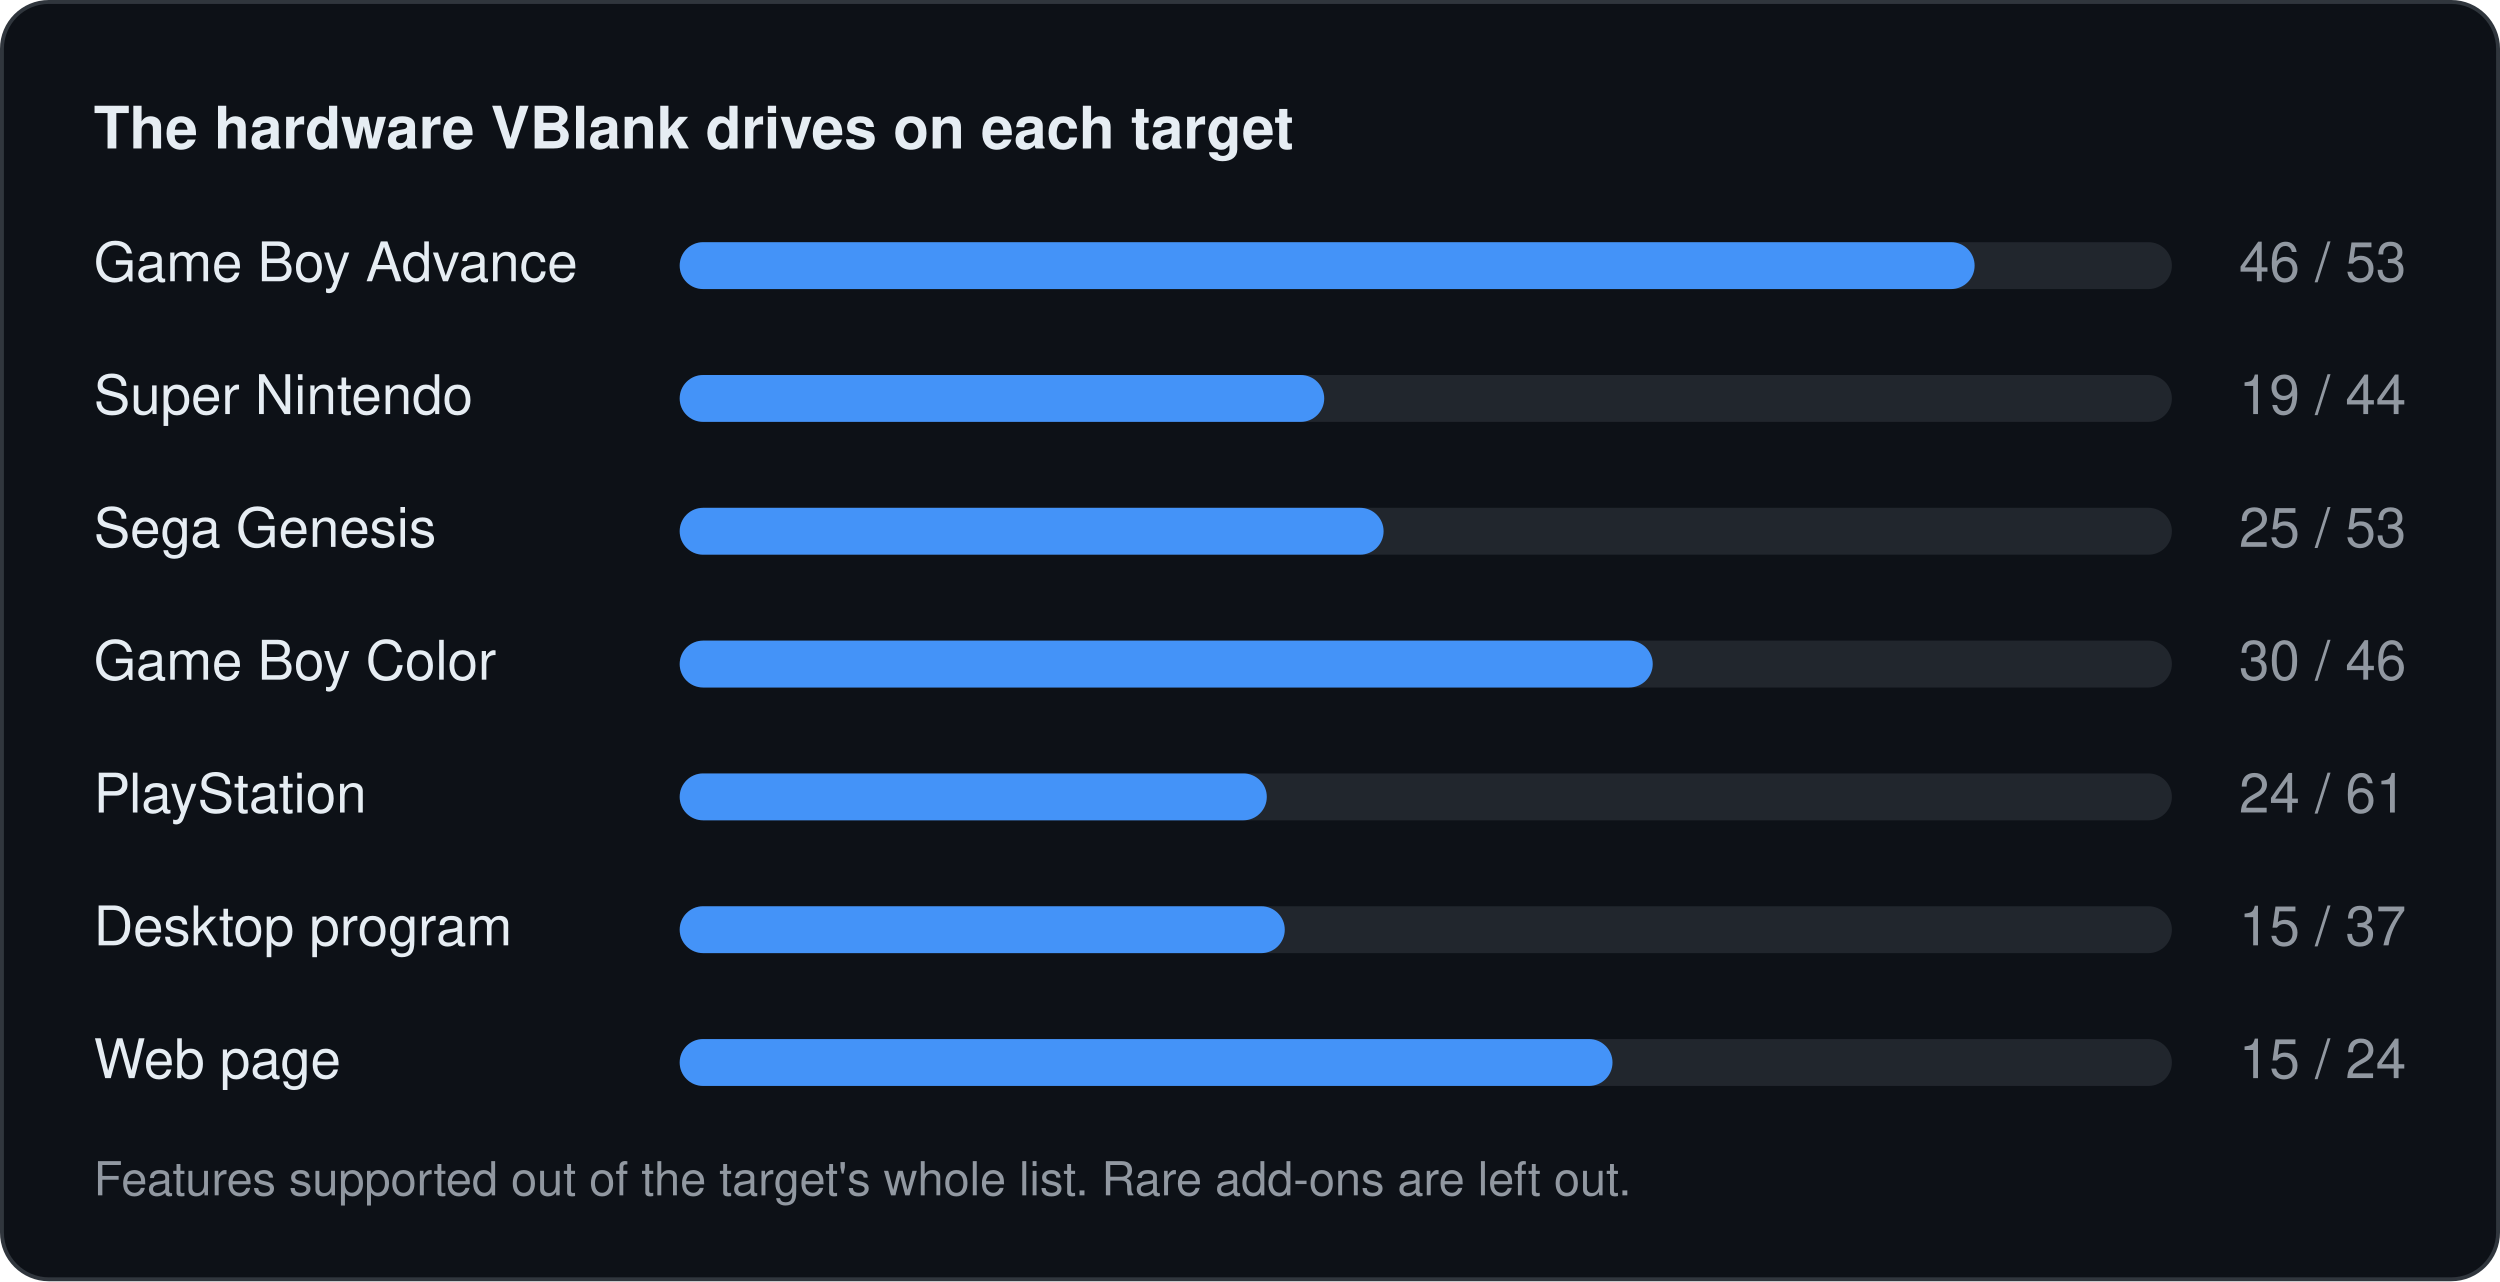
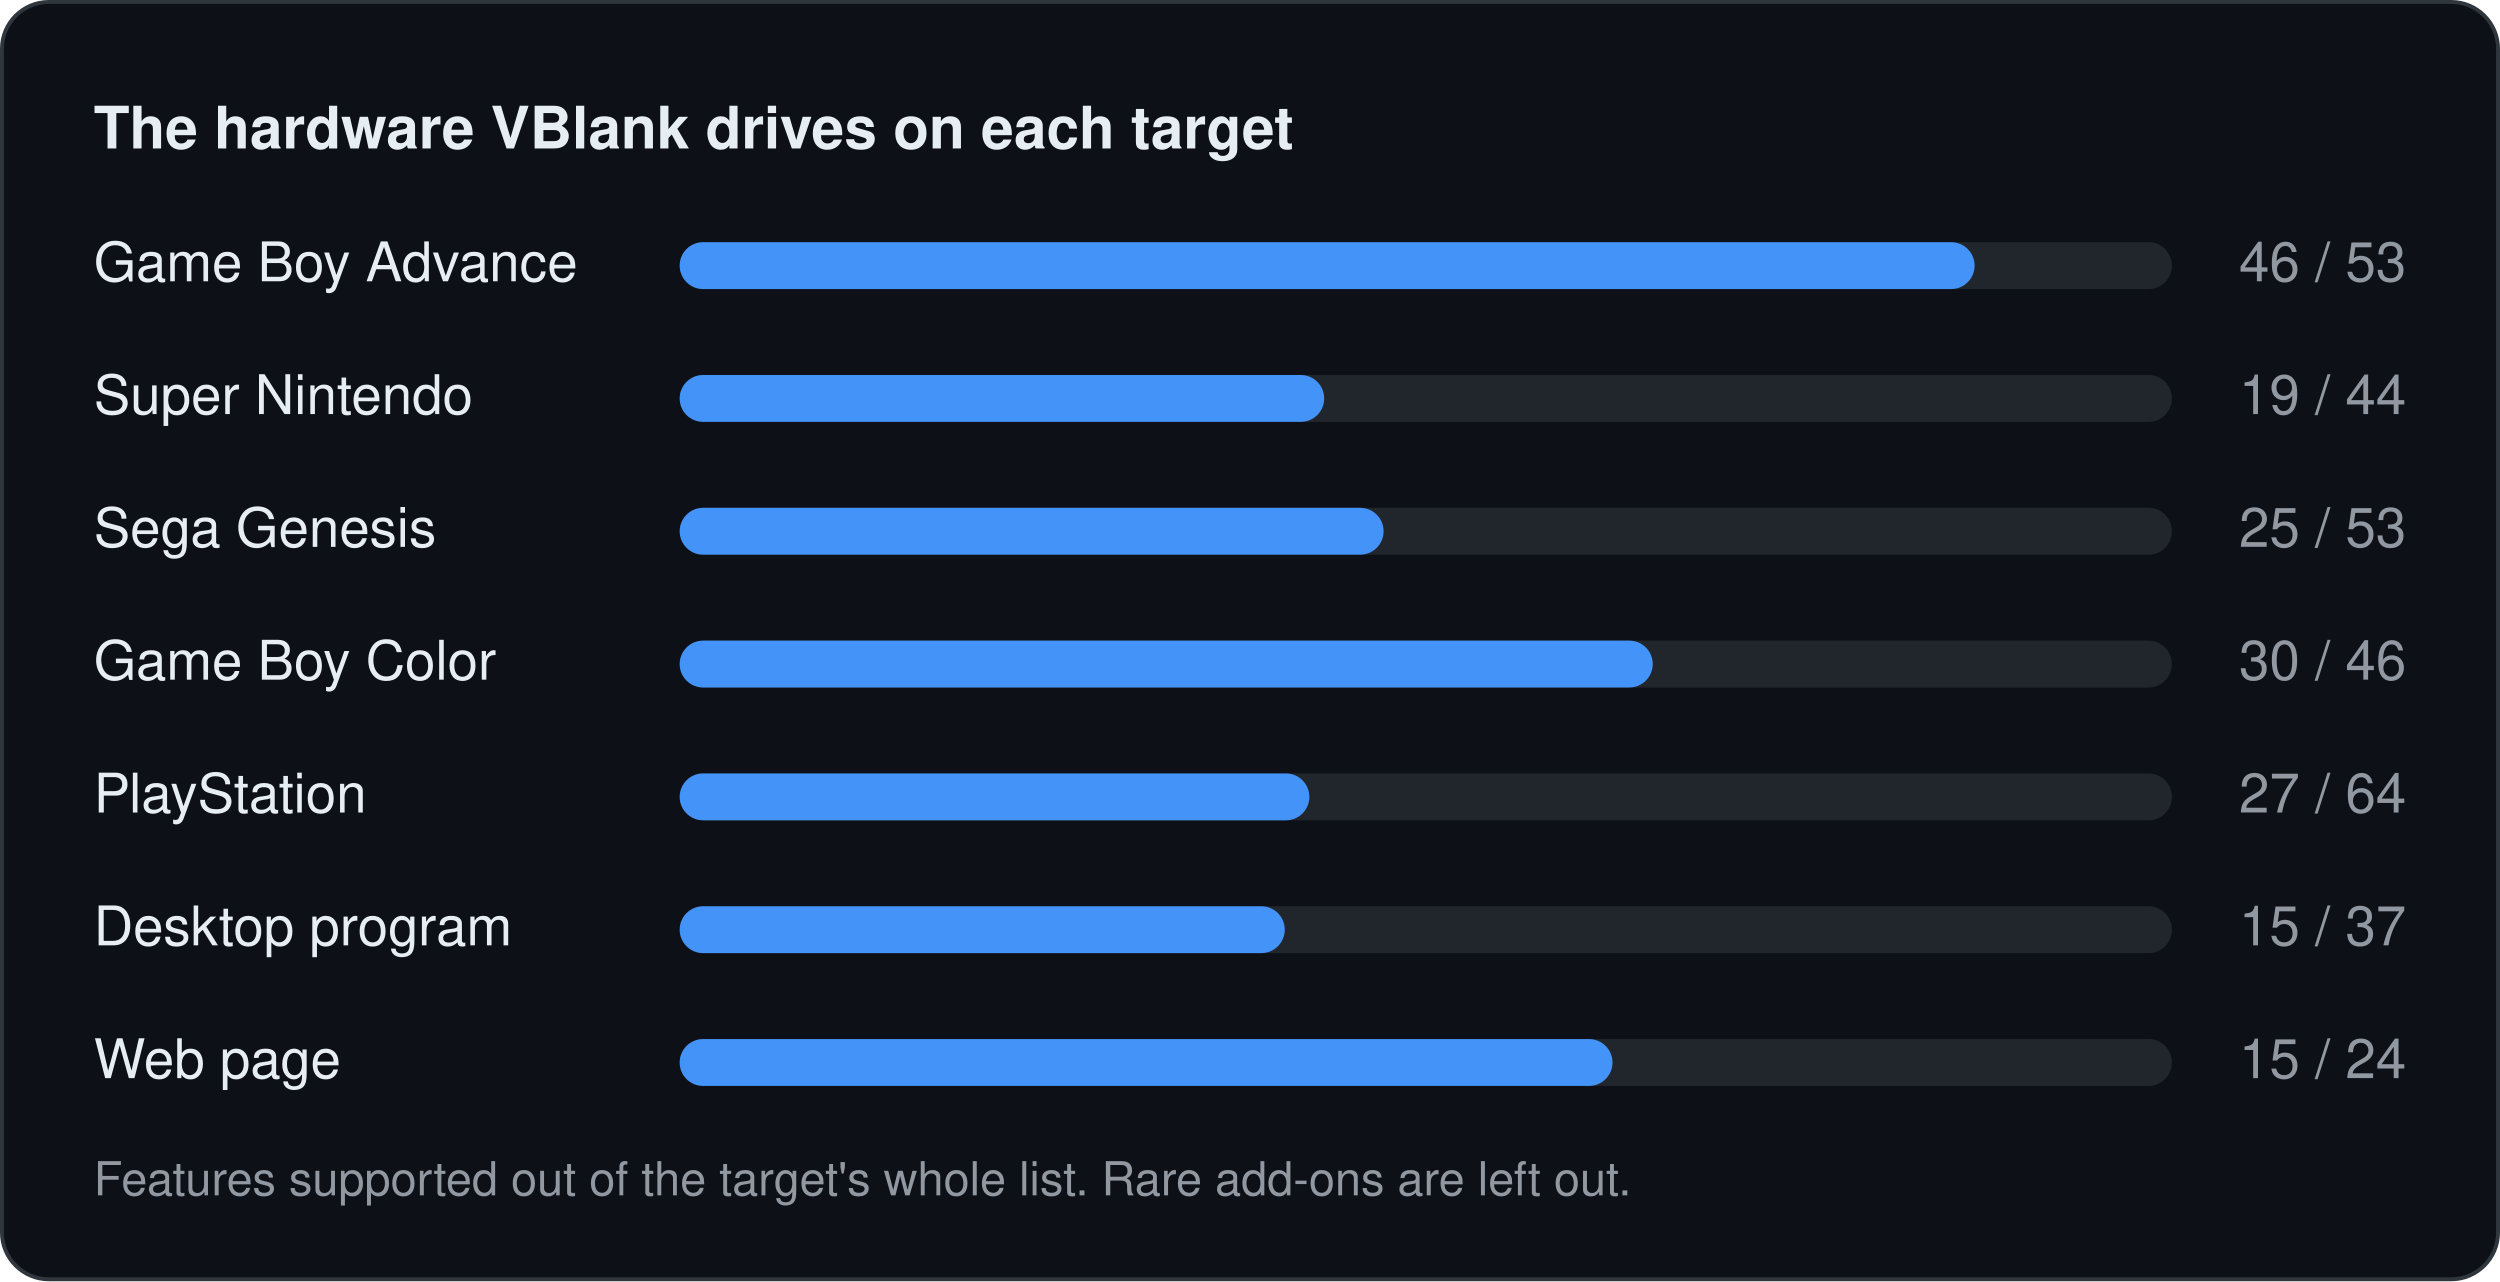
<svg xmlns="http://www.w3.org/2000/svg" width="640" height="328" viewBox="0 0 640 328" font-family="-apple-system, BlinkMacSystemFont, 'Segoe UI', Helvetica, Arial, sans-serif">
  <rect x="0.5" y="0.5" width="639" height="327" rx="12" fill="#0d1117" stroke="#30363d" />
  <text x="24" y="38" fill="#e6edf3" font-size="15" font-weight="600">The hardware VBlank drives on each target</text>
  <text x="24" y="72" fill="#e6edf3" font-size="14">Game Boy Advance</text>
  <rect x="174" y="62" width="382" height="12" rx="6" fill="#21262d" />
  <rect x="174" y="62" width="331.5" height="12" rx="6" fill="#4493f8" />
  <text x="616" y="72" fill="#9198a1" font-size="14" text-anchor="end">46 / 53</text>
  <text x="24" y="106" fill="#e6edf3" font-size="14">Super Nintendo</text>
  <rect x="174" y="96" width="382" height="12" rx="6" fill="#21262d" />
  <rect x="174" y="96" width="165.0" height="12" rx="6" fill="#4493f8" />
  <text x="616" y="106" fill="#9198a1" font-size="14" text-anchor="end">19 / 44</text>
  <text x="24" y="140" fill="#e6edf3" font-size="14">Sega Genesis</text>
  <rect x="174" y="130" width="382" height="12" rx="6" fill="#21262d" />
  <rect x="174" y="130" width="180.2" height="12" rx="6" fill="#4493f8" />
  <text x="616" y="140" fill="#9198a1" font-size="14" text-anchor="end">25 / 53</text>
  <text x="24" y="174" fill="#e6edf3" font-size="14">Game Boy Color</text>
  <rect x="174" y="164" width="382" height="12" rx="6" fill="#21262d" />
  <rect x="174" y="164" width="249.1" height="12" rx="6" fill="#4493f8" />
  <text x="616" y="174" fill="#9198a1" font-size="14" text-anchor="end">30 / 46</text>
  <text x="24" y="208" fill="#e6edf3" font-size="14">PlayStation</text>
  <rect x="174" y="198" width="382" height="12" rx="6" fill="#21262d" />
-   <rect x="174" y="198" width="150.3" height="12" rx="6" fill="#4493f8" />
-   <text x="616" y="208" fill="#9198a1" font-size="14" text-anchor="end">24 / 61</text>
+   <rect x="174" y="198" width="161.2" height="12" rx="6" fill="#4493f8" />
+   <text x="616" y="208" fill="#9198a1" font-size="14" text-anchor="end">27 / 64</text>
  <text x="24" y="242" fill="#e6edf3" font-size="14">Desktop program</text>
  <rect x="174" y="232" width="382" height="12" rx="6" fill="#21262d" />
  <rect x="174" y="232" width="154.9" height="12" rx="6" fill="#4493f8" />
  <text x="616" y="242" fill="#9198a1" font-size="14" text-anchor="end">15 / 37</text>
  <text x="24" y="276" fill="#e6edf3" font-size="14">Web page</text>
  <rect x="174" y="266" width="382" height="12" rx="6" fill="#21262d" />
  <rect x="174" y="266" width="238.8" height="12" rx="6" fill="#4493f8" />
  <text x="616" y="276" fill="#9198a1" font-size="14" text-anchor="end">15 / 24</text>
  <text x="24" y="306" fill="#9198a1" font-size="12">Features supported out of the target's whole list. Rare add-ons are left out.</text>
</svg>
